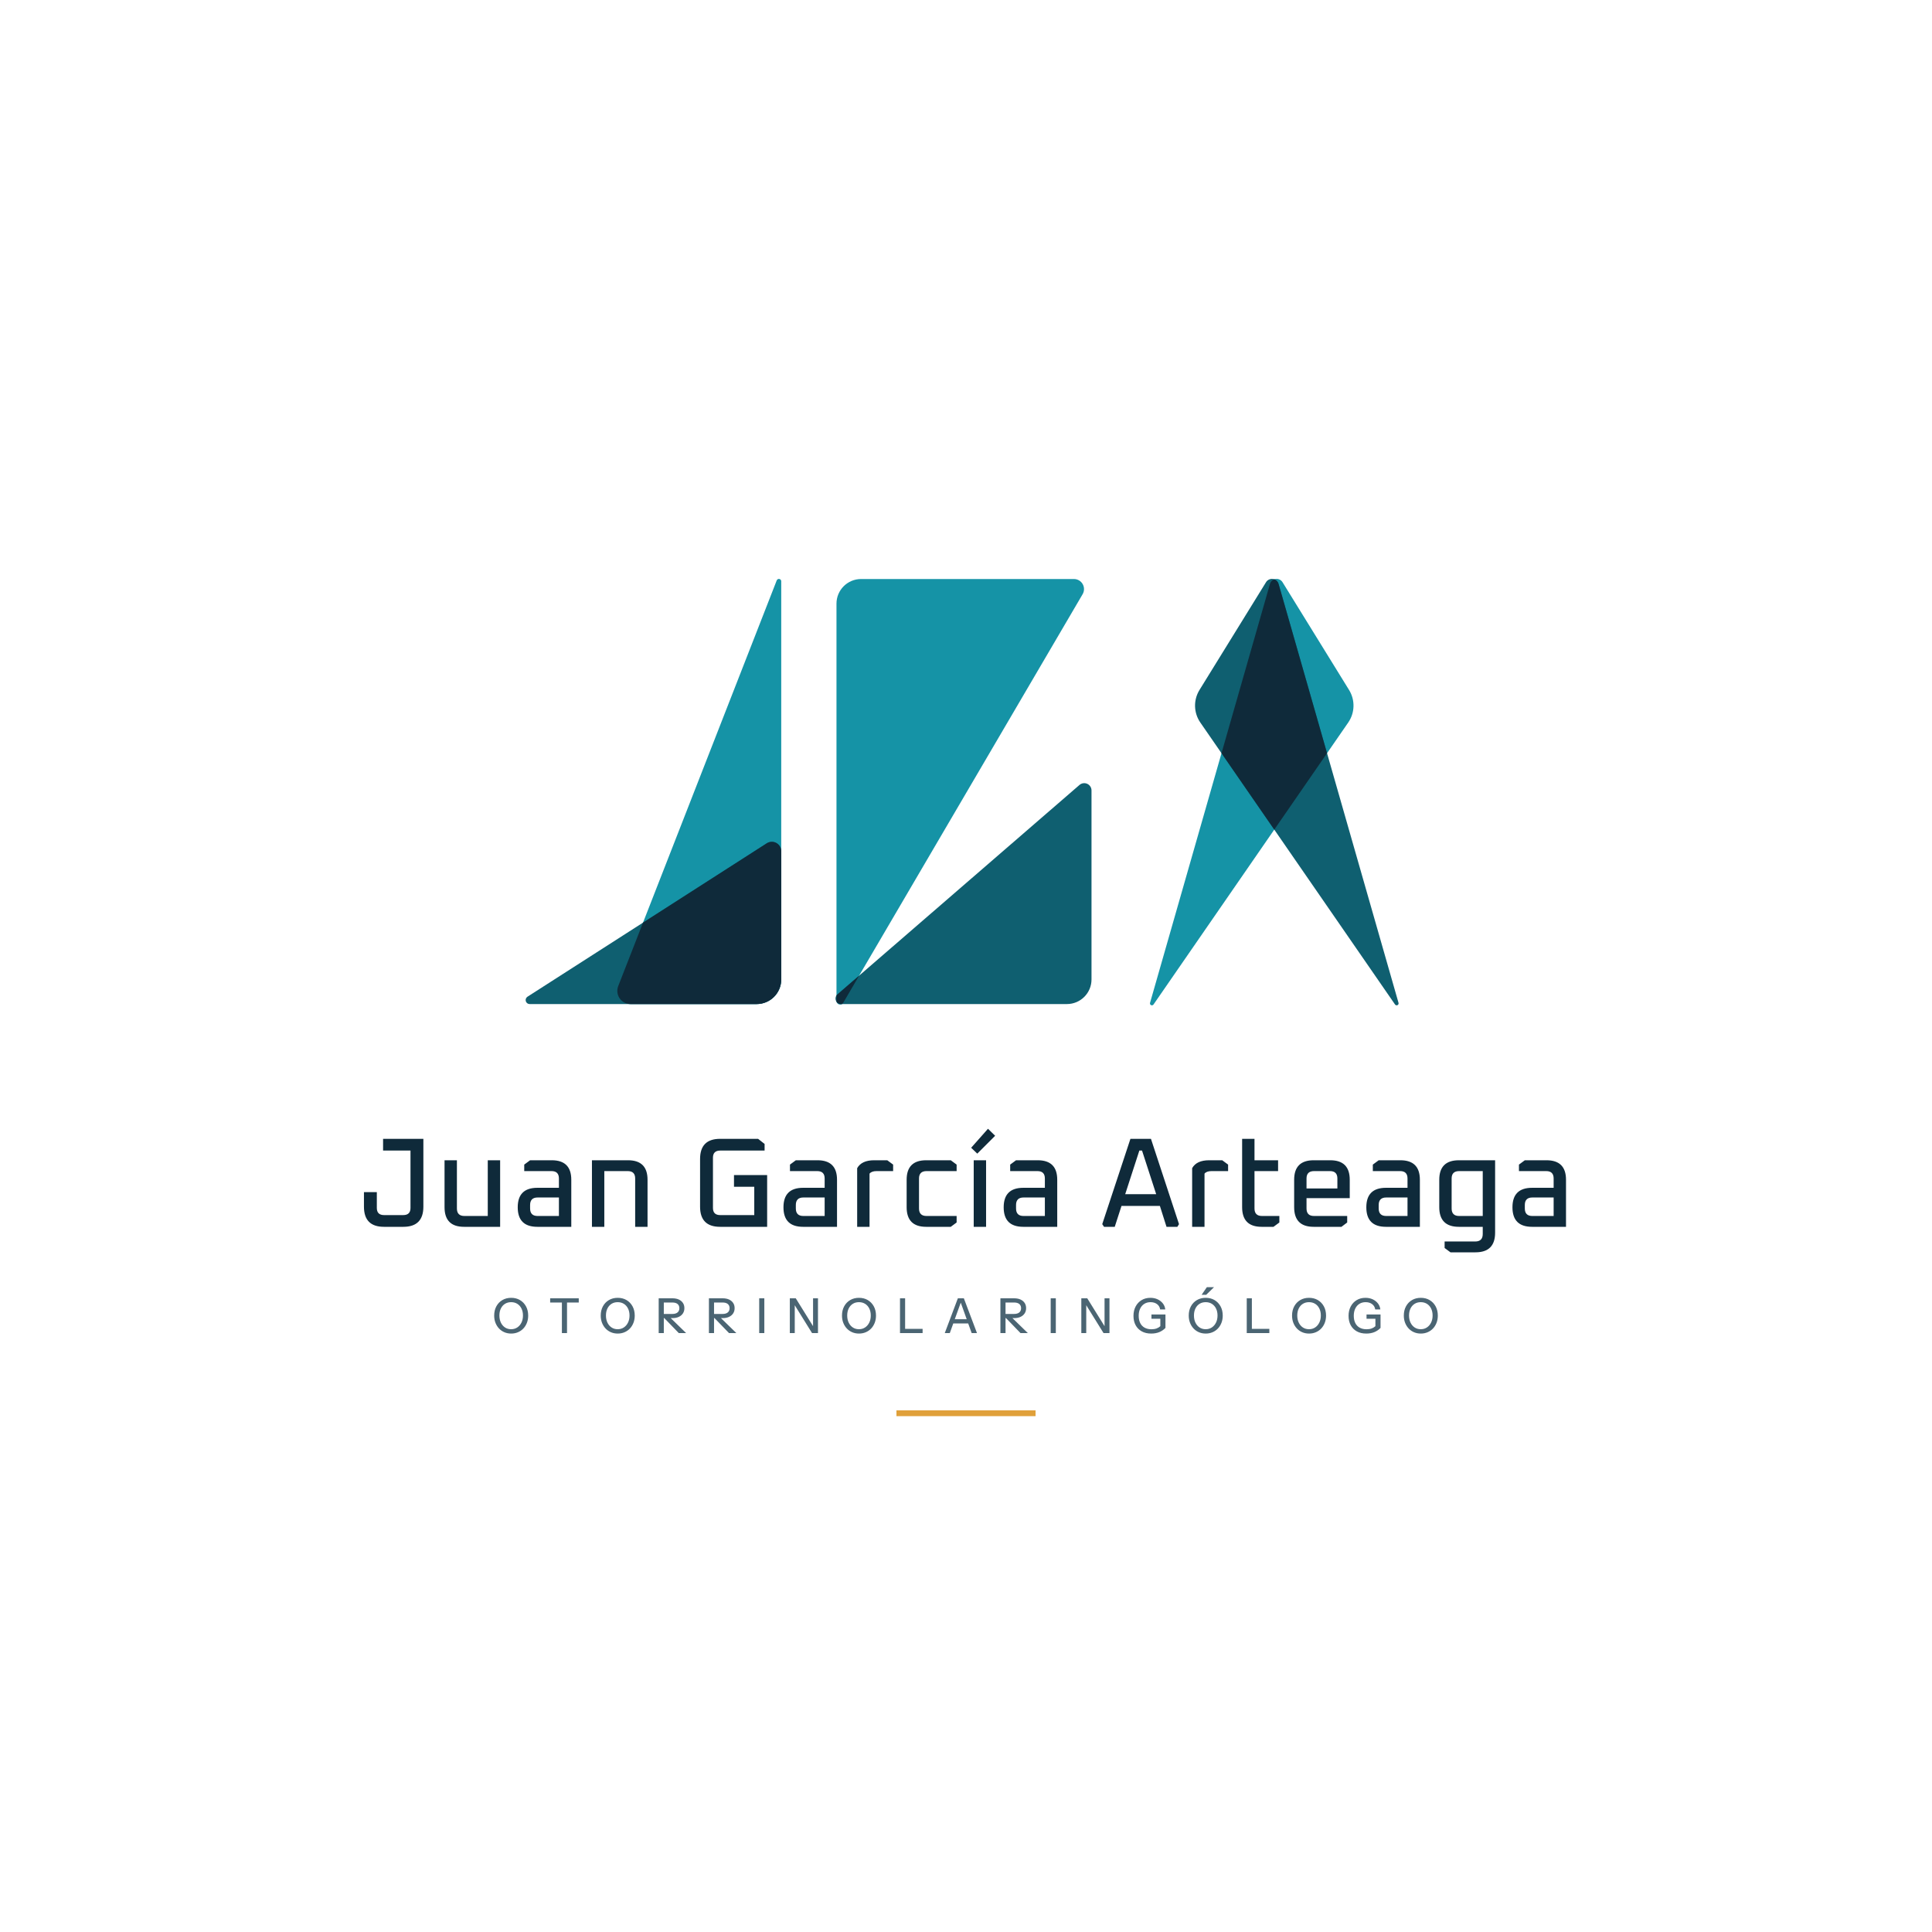
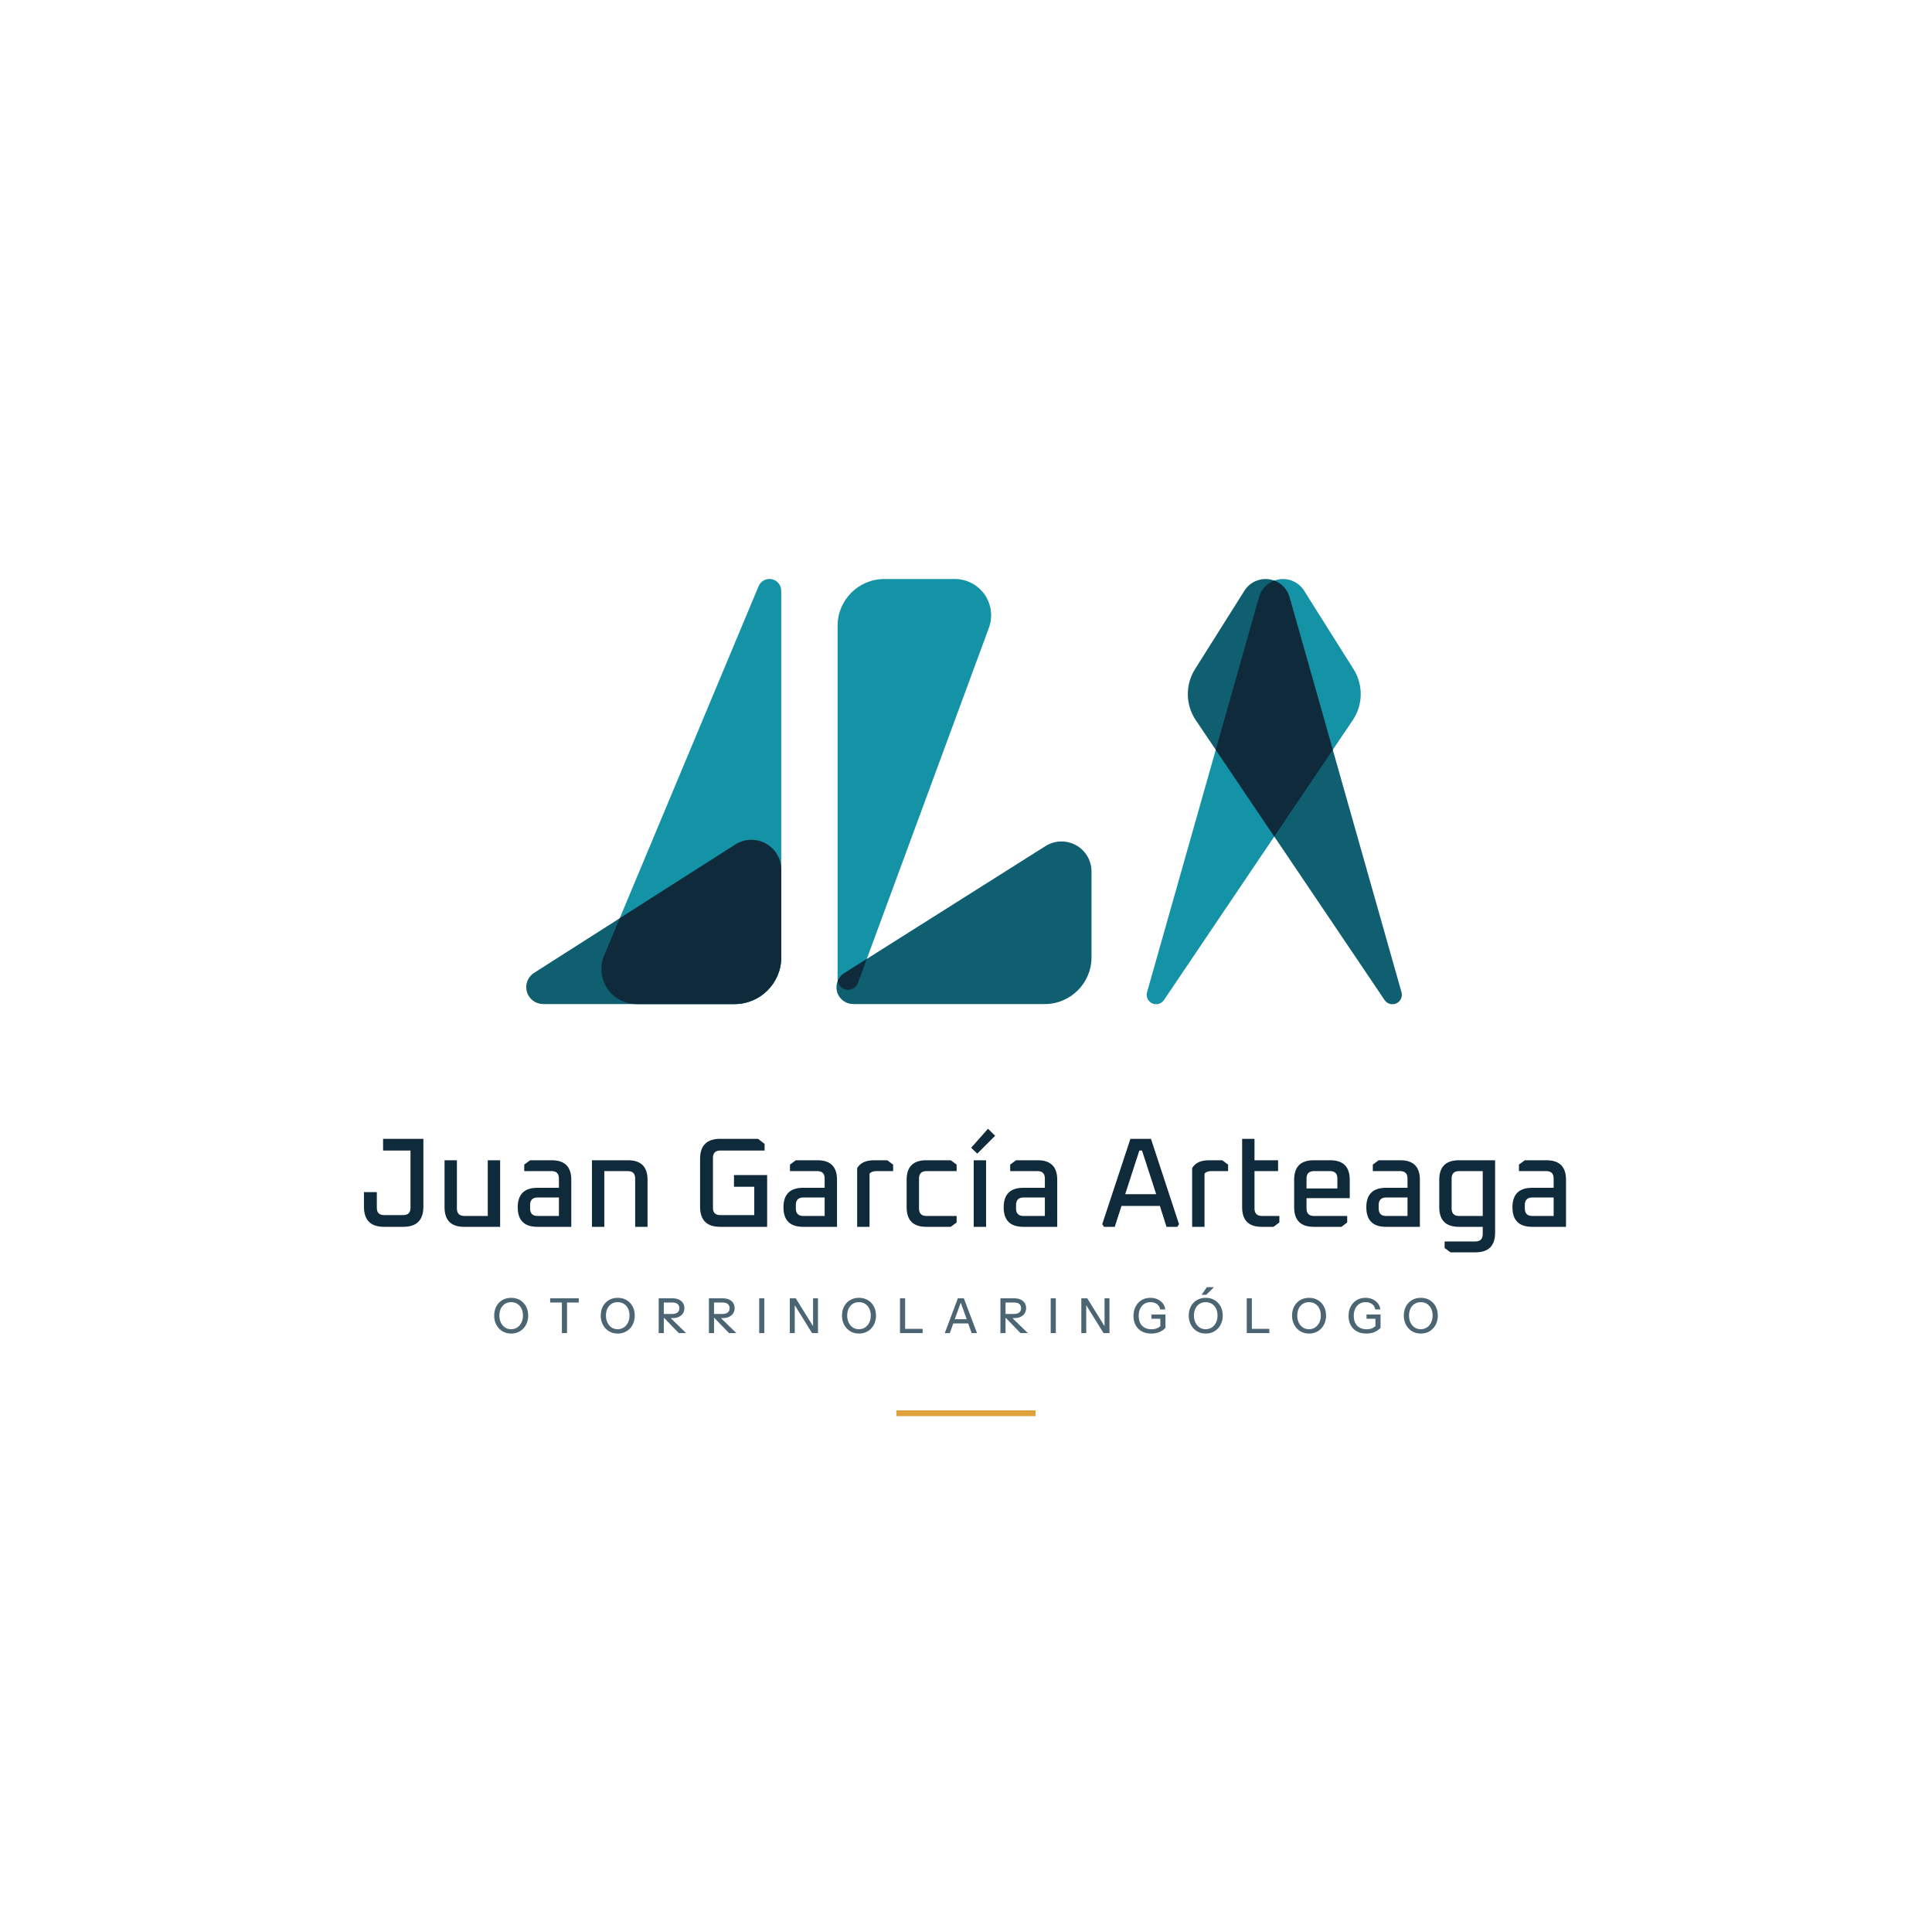
<svg xmlns="http://www.w3.org/2000/svg" viewBox="0 0 1000 1000" width="1000" height="1000">
  <rect width="100%" height="100%" fill="#ffffff" />
  <g id="jga" transform="translate(272.363 299.7) scale(2.2)">
    <defs>
      <clipPath id="jga-0">
-         <path d="M58.95 0.3A0.55 0.55 0 0 1 60 0.49L60 94.21A5.79 5.79 0 0 1 54.21 100L24.55 100A3.1 3.1 0 0 1 21.65 95.77Z" />
+         <path d="M54.67 1.7A2.77 2.77 0 0 1 60 2.77L60 89A11 11 0 0 1 49 100L25.92 100A8.23 8.23 0 0 1 18.33 88.6Z" />
      </clipPath>
      <clipPath id="jga-1">
-         <path d="M73 5.79A5.79 5.79 0 0 1 78.79 0L128.86 0A2.37 2.37 0 0 1 130.91 3.57L74.59 99.69A0.85 0.85 0 0 1 73 99.26Z" />
+         <path d="M73.26 11A11 11 0 0 1 84.26 0L100.86 0A8.53 8.53 0 0 1 108.86 11.48L78.06 95A2.47 2.47 0 0 1 73.26 94.14Z" />
      </clipPath>
      <clipPath id="jga-2">
-         <path d="M147.61 100.07A0.46 0.46 0 0 1 146.78 99.68L174.99 1.14A1.63 1.63 0 0 1 177.93 0.73L193.6 26.11A7 7 0 0 1 193.4 33.76Z" />
+         <path d="M150.07 99.02A2.22 2.22 0 0 1 146.08 97.17L172.41 4.27A5.87 5.87 0 0 1 183.02 2.74L194.65 21.21A11 11 0 0 1 194.46 33.22Z" />
      </clipPath>
    </defs>
-     <path fill="#1593a6" d="M58.95 0.3A0.55 0.55 0 0 1 60 0.49L60 94.21A5.79 5.79 0 0 1 54.21 100L24.55 100A3.1 3.1 0 0 1 21.65 95.77Z" />
-     <path fill="#0f5f70" d="M0.3 98.27A0.94 0.94 0 0 0 0.8 100L54.21 100A5.79 5.79 0 0 0 60 94.21L60 64.05A2.21 2.21 0 0 0 56.59 62.18Z" />
-     <path fill="#0f2a3a" clip-path="url(#jga-0)" d="M0.3 98.27A0.94 0.94 0 0 0 0.8 100L54.21 100A5.79 5.79 0 0 0 60 94.21L60 64.05A2.21 2.21 0 0 0 56.59 62.18Z" />
-     <path fill="#1593a6" d="M73 5.79A5.79 5.79 0 0 1 78.79 0L128.86 0A2.37 2.37 0 0 1 130.91 3.57L74.59 99.69A0.85 0.85 0 0 1 73 99.26Z" />
-     <path fill="#0f5f70" d="M73.21 97.74A1.29 1.29 0 0 0 74.06 100L127.21 100A5.79 5.79 0 0 0 133 94.21L133 49.74A1.71 1.71 0 0 0 130.18 48.44Z" />
-     <path fill="#0f2a3a" clip-path="url(#jga-1)" d="M73.21 97.74A1.29 1.29 0 0 0 74.06 100L127.21 100A5.79 5.79 0 0 0 133 94.21L133 49.74A1.71 1.71 0 0 0 130.18 48.44Z" />
-     <path fill="#1593a6" d="M147.61 100.07A0.46 0.46 0 0 1 146.78 99.68L174.99 1.14A1.63 1.63 0 0 1 177.93 0.73L193.6 26.11A7 7 0 0 1 193.4 33.76Z" />
-     <path fill="#0f5f70" d="M204.39 100.07A0.46 0.46 0 0 0 205.22 99.68L177.01 1.14A1.63 1.63 0 0 0 174.07 0.73L158.4 26.11A7 7 0 0 0 158.6 33.76Z" />
-     <path fill="#0f2a3a" clip-path="url(#jga-2)" d="M204.39 100.07A0.46 0.46 0 0 0 205.22 99.68L177.01 1.14A1.63 1.63 0 0 0 174.07 0.73L158.4 26.11A7 7 0 0 0 158.6 33.76Z" />
+     <path fill="#1593a6" d="M54.67 1.7A2.77 2.77 0 0 1 60 2.77L60 89A11 11 0 0 1 49 100L25.92 100A8.23 8.23 0 0 1 18.33 88.6Z" />
+     <path fill="#0f5f70" d="M1.84 92.67A3.98 3.98 0 0 0 3.97 100L49 100A11 11 0 0 0 60 89L60 68.39A7.02 7.02 0 0 0 49.2 62.47Z" />
+     <path fill="#0f2a3a" clip-path="url(#jga-0)" d="M1.84 92.67A3.98 3.98 0 0 0 3.97 100L49 100A11 11 0 0 0 60 89L60 68.39A7.02 7.02 0 0 0 49.2 62.47Z" />
+     <path fill="#1593a6" d="M73.26 11A11 11 0 0 1 84.26 0L100.86 0A8.53 8.53 0 0 1 108.86 11.48L78.06 95A2.47 2.47 0 0 1 73.26 94.14Z" />
+     <path fill="#0f5f70" d="M74.84 92.72A3.94 3.94 0 0 0 76.94 100L122 100A11 11 0 0 0 133 89L133 68.8A7.06 7.06 0 0 0 122.18 62.83Z" />
+     <path fill="#0f2a3a" clip-path="url(#jga-1)" d="M74.84 92.72A3.94 3.94 0 0 0 76.94 100L122 100A11 11 0 0 0 133 89L133 68.8A7.06 7.06 0 0 0 122.18 62.83Z" />
+     <path fill="#1593a6" d="M150.07 99.02A2.22 2.22 0 0 1 146.08 97.17L172.41 4.27A5.87 5.87 0 0 1 183.02 2.74L194.65 21.21A11 11 0 0 1 194.46 33.22Z" />
+     <path fill="#0f5f70" d="M201.93 99.02A2.22 2.22 0 0 0 205.92 97.17L179.59 4.27A5.87 5.87 0 0 0 168.98 2.74L157.35 21.21A11 11 0 0 0 157.54 33.22Z" />
+     <path fill="#0f2a3a" clip-path="url(#jga-2)" d="M201.93 99.02A2.22 2.22 0 0 0 205.92 97.17L179.59 4.27A5.87 5.87 0 0 0 168.98 2.74L157.35 21.21A11 11 0 0 0 157.54 33.22Z" />
  </g>
  <path d="M188.381 624.572V617.048H195.047V625.232Q195.047 628.928 198.809 628.928H208.709Q212.471 628.928 212.471 625.232V595.532H198.281V589.46H219.137V624.572Q219.137 635.0 208.775 635.0H198.743Q188.381 635.0 188.381 624.572ZM230.093 624.836V600.548H236.495V625.496Q236.495 629.39 240.389 629.39H252.467V600.548H258.869V635.0H240.191Q230.093 635.0 230.093 624.836ZM278.141 635.0Q267.977 635.0 267.977 624.902Q267.977 614.804 278.141 614.804H289.295V609.986Q289.295 606.158 285.467 606.158H271.343V602.792L274.379 600.548H285.599Q295.697 600.548 295.697 610.646V635.0ZM274.379 625.496Q274.379 629.39 278.273 629.39H289.295V619.82H278.273Q274.379 619.82 274.379 623.714ZM306.389 635.0V600.548H325.067Q335.165 600.548 335.165 610.646V635.0H328.763V609.986Q328.763 606.158 324.935 606.158H312.791V635.0ZM362.357 624.572V599.888Q362.357 589.46 372.719 589.46H392.387L395.753 592.1V595.532H372.785Q369.023 595.532 369.023 599.228V625.232Q369.023 628.928 372.785 628.928H390.407V614.276H379.913V608.204H397.073V635.0H372.719Q362.357 635.0 362.357 624.572ZM415.685 635.0Q405.521 635.0 405.521 624.902Q405.521 614.804 415.685 614.804H426.839V609.986Q426.839 606.158 423.011 606.158H408.887V602.792L411.923 600.548H423.143Q433.241 600.548 433.241 610.646V635.0ZM411.923 625.496Q411.923 629.39 415.817 629.39H426.839V619.82H415.817Q411.923 619.82 411.923 623.714ZM443.669 635.0V604.64Q445.979 600.548 452.447 600.548H459.245L462.281 602.792V606.158H453.701Q451.127 606.158 450.071 607.478V635.0ZM469.277 624.836V610.646Q469.277 600.548 479.375 600.548H492.113L495.149 602.792V606.158H479.573Q475.679 606.158 475.679 609.986V625.496Q475.679 629.39 479.573 629.39H495.149V632.756L492.113 635.0H479.375Q469.277 635.0 469.277 624.836ZM503.993 635.0V600.548H510.395V635.0ZM502.673 594.08 511.385 584.246 515.081 587.876 505.841 597.116ZM529.667 635.0Q519.503 635.0 519.503 624.902Q519.503 614.804 529.667 614.804H540.821V609.986Q540.821 606.158 536.993 606.158H522.869V602.792L525.905 600.548H537.125Q547.223 600.548 547.223 610.646V635.0ZM525.905 625.496Q525.905 629.39 529.799 629.39H540.821V619.82H529.799Q525.905 619.82 525.905 623.714ZM570.521 633.614 585.107 589.46H595.733L610.253 633.614L609.395 635.0H603.785L600.353 624.176H580.487L576.989 635.0H571.445ZM582.401 618.104H598.439L591.113 595.532H589.727ZM617.051 635.0V604.64Q619.361 600.548 625.829 600.548H632.627L635.663 602.792V606.158H627.083Q624.509 606.158 623.453 607.478V635.0ZM642.923 624.836V589.46H649.325V600.548H661.535V606.158H649.325V625.496Q649.325 629.39 653.219 629.39H662.195V632.756L659.159 635.0H653.021Q642.923 635.0 642.923 624.836ZM669.851 624.836V610.646Q669.851 600.548 679.949 600.548H688.529Q698.627 600.548 698.627 610.646V620.15H676.253V625.496Q676.253 629.39 680.147 629.39H697.307V632.756L694.337 635.0H679.949Q669.851 635.0 669.851 624.836ZM676.253 615.134H692.225V609.986Q692.225 606.158 688.397 606.158H680.147Q676.253 606.158 676.253 609.986ZM717.371 635.0Q707.207 635.0 707.207 624.902Q707.207 614.804 717.371 614.804H728.525V609.986Q728.525 606.158 724.697 606.158H710.573V602.792L713.609 600.548H724.829Q734.927 600.548 734.927 610.646V635.0ZM713.609 625.496Q713.609 629.39 717.503 629.39H728.525V619.82H717.503Q713.609 619.82 713.609 623.714ZM744.959 624.836V610.646Q744.959 600.548 755.123 600.548H773.867V638.036Q773.867 648.2 763.703 648.2H750.767L747.731 645.956V642.59H763.571Q767.465 642.59 767.465 638.696V635.0H755.123Q744.959 635.0 744.959 624.836ZM751.361 625.496Q751.361 629.39 755.255 629.39H767.465V606.158H755.255Q751.361 606.158 751.361 609.986ZM793.007 635.0Q782.843 635.0 782.843 624.902Q782.843 614.804 793.007 614.804H804.161V609.986Q804.161 606.158 800.333 606.158H786.209V602.792L789.245 600.548H800.465Q810.563 600.548 810.563 610.646V635.0ZM789.245 625.496Q789.245 629.39 793.139 629.39H804.161V619.82H793.139Q789.245 619.82 789.245 623.714Z" fill="#0f2a3a" />
  <rect x="464.0" y="730" width="72" height="3" fill="#e0a03a" />
  <path d="M264.587 690.25Q262.662 690.25 261.062 689.562Q259.462 688.875 258.287 687.625Q257.112 686.375 256.45 684.675Q255.787 682.975 255.787 680.925Q255.787 678.225 256.912 676.15Q258.037 674.075 260.025 672.913Q262.012 671.75 264.562 671.75Q267.162 671.75 269.137 672.913Q271.112 674.075 272.25 676.15Q273.387 678.225 273.387 680.95Q273.387 682.975 272.725 684.688Q272.062 686.4 270.887 687.638Q269.712 688.875 268.1 689.562Q266.487 690.25 264.587 690.25ZM264.562 688.0Q266.362 688.0 267.737 687.087Q269.112 686.175 269.9 684.575Q270.688 682.975 270.688 680.9Q270.688 678.85 269.913 677.288Q269.137 675.725 267.762 674.862Q266.387 674.0 264.562 674.0Q262.737 674.0 261.375 674.862Q260.012 675.725 259.25 677.275Q258.487 678.825 258.487 680.9Q258.487 683.0 259.262 684.6Q260.037 686.2 261.4 687.1Q262.762 688.0 264.562 688.0ZM290.837 690.0V674.175H284.762V672.0H299.562V674.175H293.487V690.0ZM319.737 690.25Q317.812 690.25 316.212 689.562Q314.612 688.875 313.437 687.625Q312.262 686.375 311.6 684.675Q310.937 682.975 310.937 680.925Q310.937 678.225 312.062 676.15Q313.187 674.075 315.175 672.913Q317.162 671.75 319.712 671.75Q322.312 671.75 324.287 672.913Q326.262 674.075 327.4 676.15Q328.537 678.225 328.537 680.95Q328.537 682.975 327.875 684.688Q327.212 686.4 326.037 687.638Q324.862 688.875 323.25 689.562Q321.637 690.25 319.737 690.25ZM319.712 688.0Q321.512 688.0 322.887 687.087Q324.262 686.175 325.05 684.575Q325.837 682.975 325.837 680.9Q325.837 678.85 325.062 677.288Q324.287 675.725 322.912 674.862Q321.537 674.0 319.712 674.0Q317.887 674.0 316.525 674.862Q315.162 675.725 314.4 677.275Q313.637 678.825 313.637 680.9Q313.637 683.0 314.412 684.6Q315.187 686.2 316.55 687.1Q317.912 688.0 319.712 688.0ZM340.937 690.0V672.0H348.037Q349.987 672.0 351.362 672.638Q352.737 673.275 353.487 674.412Q354.237 675.55 354.237 677.1Q354.237 678.65 353.487 679.8Q352.737 680.95 351.362 681.6Q349.987 682.25 348.037 682.25H347.162L355.137 690.0H351.337L343.837 682.25H343.587V690.0ZM343.587 680.1H347.962Q349.762 680.1 350.7 679.312Q351.637 678.525 351.637 677.125Q351.637 675.725 350.712 674.95Q349.787 674.175 347.962 674.175H343.587ZM366.937 690.0V672.0H374.037Q375.987 672.0 377.362 672.638Q378.737 673.275 379.487 674.412Q380.237 675.55 380.237 677.1Q380.237 678.65 379.487 679.8Q378.737 680.95 377.362 681.6Q375.987 682.25 374.037 682.25H373.162L381.137 690.0H377.337L369.837 682.25H369.587V690.0ZM369.587 680.1H373.962Q375.762 680.1 376.7 679.312Q377.637 678.525 377.637 677.125Q377.637 675.725 376.712 674.95Q375.787 674.175 373.962 674.175H369.587ZM392.962 690.0V672.0H395.612V690.0ZM408.812 690.0V672.0H411.887L420.837 686.425V672.0H423.387V690.0H420.312L411.362 675.575V690.0ZM444.612 690.25Q442.687 690.25 441.087 689.562Q439.487 688.875 438.312 687.625Q437.137 686.375 436.475 684.675Q435.812 682.975 435.812 680.925Q435.812 678.225 436.937 676.15Q438.062 674.075 440.05 672.913Q442.037 671.75 444.587 671.75Q447.187 671.75 449.162 672.913Q451.137 674.075 452.275 676.15Q453.412 678.225 453.412 680.95Q453.412 682.975 452.75 684.688Q452.087 686.4 450.912 687.638Q449.737 688.875 448.125 689.562Q446.512 690.25 444.612 690.25ZM444.587 688.0Q446.387 688.0 447.762 687.087Q449.137 686.175 449.925 684.575Q450.712 682.975 450.712 680.9Q450.712 678.85 449.938 677.288Q449.162 675.725 447.787 674.862Q446.412 674.0 444.587 674.0Q442.762 674.0 441.4 674.862Q440.037 675.725 439.275 677.275Q438.512 678.825 438.512 680.9Q438.512 683.0 439.287 684.6Q440.062 686.2 441.425 687.1Q442.787 688.0 444.587 688.0ZM465.837 690.0V672.0H468.487V687.825H477.537V690.0ZM489.012 690.0 495.787 672.0H498.887L505.688 690.0H502.938L501.137 685.025H493.412L491.612 690.0ZM497.287 674.25 494.188 682.825H500.362ZM517.812 690.0V672.0H524.912Q526.862 672.0 528.237 672.638Q529.612 673.275 530.362 674.412Q531.112 675.55 531.112 677.1Q531.112 678.65 530.362 679.8Q529.612 680.95 528.237 681.6Q526.862 682.25 524.912 682.25H524.037L532.012 690.0H528.212L520.712 682.25H520.462V690.0ZM520.462 680.1H524.837Q526.637 680.1 527.575 679.312Q528.512 678.525 528.512 677.125Q528.512 675.725 527.587 674.95Q526.662 674.175 524.837 674.175H520.462ZM543.837 690.0V672.0H546.487V690.0ZM559.688 690.0V672.0H562.762L571.712 686.425V672.0H574.262V690.0H571.188L562.237 675.575V690.0ZM595.837 690.25Q593.012 690.25 590.962 689.112Q588.912 687.975 587.8 685.925Q586.688 683.875 586.688 681.1Q586.688 678.35 587.8 676.237Q588.912 674.125 590.887 672.938Q592.862 671.75 595.438 671.75Q597.487 671.75 599.15 672.513Q600.812 673.275 601.875 674.625Q602.938 675.975 603.137 677.75H600.487Q600.237 676.025 598.887 675.013Q597.537 674.0 595.512 674.0Q593.662 674.0 592.287 674.875Q590.912 675.75 590.15 677.325Q589.387 678.9 589.387 681.05Q589.387 683.225 590.162 684.788Q590.938 686.35 592.425 687.188Q593.912 688.025 596.012 688.025Q597.512 688.025 598.662 687.6Q599.762 687.2 600.587 686.425V682.575H595.987V680.375H603.237V687.325Q601.837 688.775 600.013 689.513Q598.188 690.25 595.837 690.25ZM624.087 690.25Q622.163 690.25 620.562 689.562Q618.962 688.875 617.787 687.625Q616.612 686.375 615.95 684.675Q615.288 682.975 615.288 680.925Q615.288 678.225 616.413 676.15Q617.538 674.075 619.525 672.913Q621.512 671.75 624.062 671.75Q626.663 671.75 628.638 672.913Q630.612 674.075 631.75 676.15Q632.887 678.225 632.887 680.95Q632.887 682.975 632.225 684.688Q631.562 686.4 630.388 687.638Q629.212 688.875 627.6 689.562Q625.987 690.25 624.087 690.25ZM624.062 688.0Q625.862 688.0 627.237 687.087Q628.612 686.175 629.4 684.575Q630.188 682.975 630.188 680.9Q630.188 678.85 629.412 677.288Q628.637 675.725 627.262 674.862Q625.887 674.0 624.062 674.0Q622.237 674.0 620.875 674.862Q619.512 675.725 618.75 677.275Q617.987 678.825 617.987 680.9Q617.987 683.0 618.763 684.6Q619.538 686.2 620.9 687.1Q622.262 688.0 624.062 688.0ZM624.337 670.175H621.962L624.663 666.25H628.362ZM645.312 690.0V672.0H647.962V687.825H657.012V690.0ZM677.562 690.25Q675.638 690.25 674.038 689.562Q672.438 688.875 671.263 687.625Q670.087 686.375 669.425 684.675Q668.763 682.975 668.763 680.925Q668.763 678.225 669.888 676.15Q671.013 674.075 673.0 672.913Q674.987 671.75 677.538 671.75Q680.138 671.75 682.112 672.913Q684.087 674.075 685.225 676.15Q686.362 678.225 686.362 680.95Q686.362 682.975 685.7 684.688Q685.038 686.4 683.862 687.638Q682.688 688.875 681.075 689.562Q679.462 690.25 677.562 690.25ZM677.538 688.0Q679.337 688.0 680.712 687.087Q682.087 686.175 682.875 684.575Q683.663 682.975 683.663 680.9Q683.663 678.85 682.888 677.288Q682.112 675.725 680.737 674.862Q679.362 674.0 677.538 674.0Q675.712 674.0 674.35 674.862Q672.987 675.725 672.225 677.275Q671.462 678.825 671.462 680.9Q671.462 683.0 672.237 684.6Q673.013 686.2 674.375 687.1Q675.737 688.0 677.538 688.0ZM707.163 690.25Q704.337 690.25 702.287 689.112Q700.237 687.975 699.125 685.925Q698.013 683.875 698.013 681.1Q698.013 678.35 699.125 676.237Q700.237 674.125 702.212 672.938Q704.188 671.75 706.763 671.75Q708.812 671.75 710.475 672.513Q712.138 673.275 713.2 674.625Q714.263 675.975 714.462 677.75H711.812Q711.562 676.025 710.212 675.013Q708.862 674.0 706.837 674.0Q704.987 674.0 703.612 674.875Q702.237 675.75 701.475 677.325Q700.712 678.9 700.712 681.05Q700.712 683.225 701.487 684.788Q702.263 686.35 703.75 687.188Q705.237 688.025 707.337 688.025Q708.837 688.025 709.987 687.6Q711.087 687.2 711.913 686.425V682.575H707.312V680.375H714.562V687.325Q713.163 688.775 711.338 689.513Q709.513 690.25 707.163 690.25ZM735.413 690.25Q733.488 690.25 731.888 689.562Q730.288 688.875 729.112 687.625Q727.938 686.375 727.275 684.675Q726.613 682.975 726.613 680.925Q726.613 678.225 727.738 676.15Q728.863 674.075 730.85 672.913Q732.837 671.75 735.388 671.75Q737.988 671.75 739.963 672.913Q741.938 674.075 743.075 676.15Q744.212 678.225 744.212 680.95Q744.212 682.975 743.55 684.688Q742.888 686.4 741.713 687.638Q740.538 688.875 738.925 689.562Q737.312 690.25 735.413 690.25ZM735.388 688.0Q737.188 688.0 738.562 687.087Q739.938 686.175 740.725 684.575Q741.513 682.975 741.513 680.9Q741.513 678.85 740.737 677.288Q739.962 675.725 738.587 674.862Q737.212 674.0 735.388 674.0Q733.562 674.0 732.2 674.862Q730.837 675.725 730.075 677.275Q729.312 678.825 729.312 680.9Q729.312 683.0 730.088 684.6Q730.863 686.2 732.225 687.1Q733.587 688.0 735.388 688.0Z" fill="#4b6573" />
</svg>
